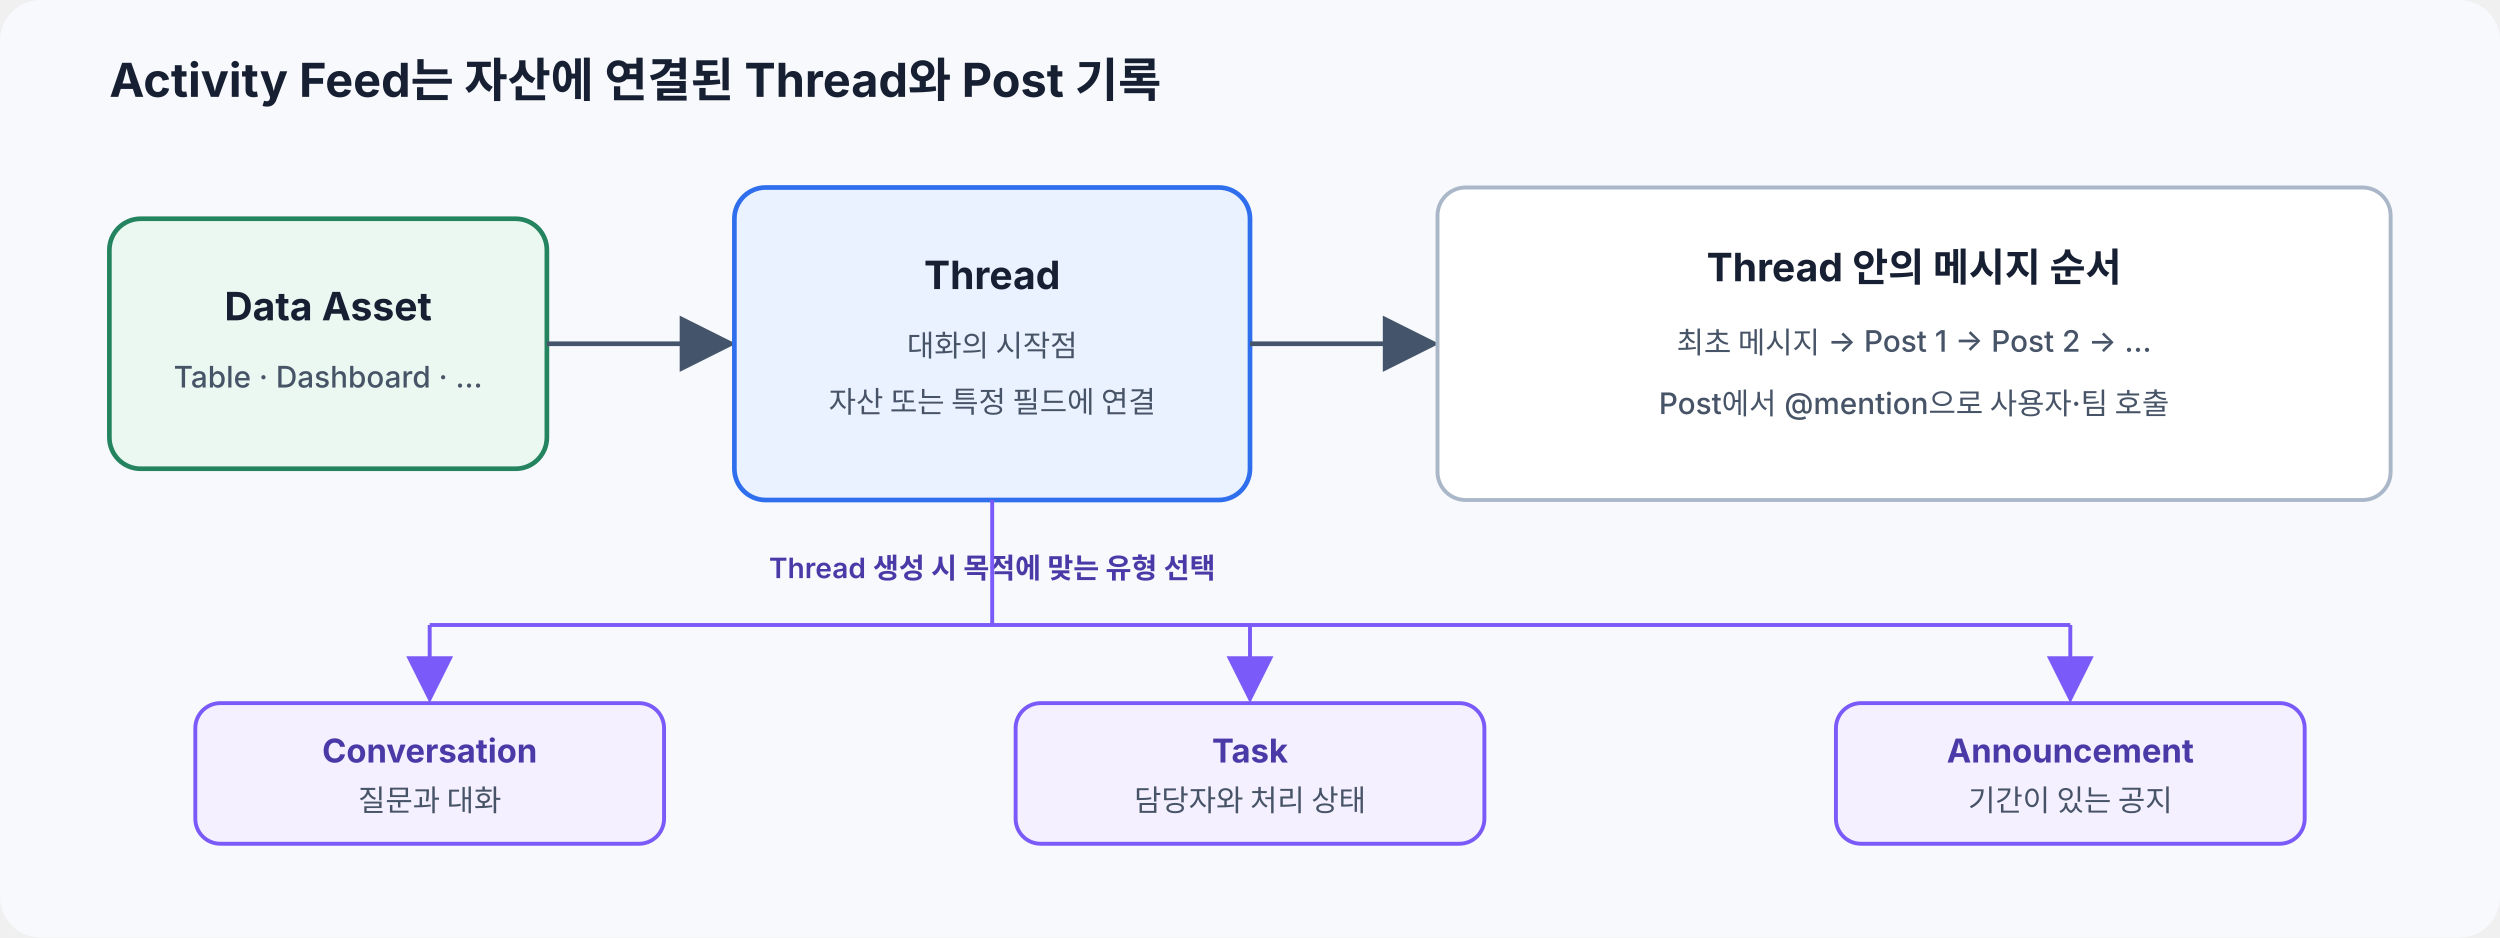
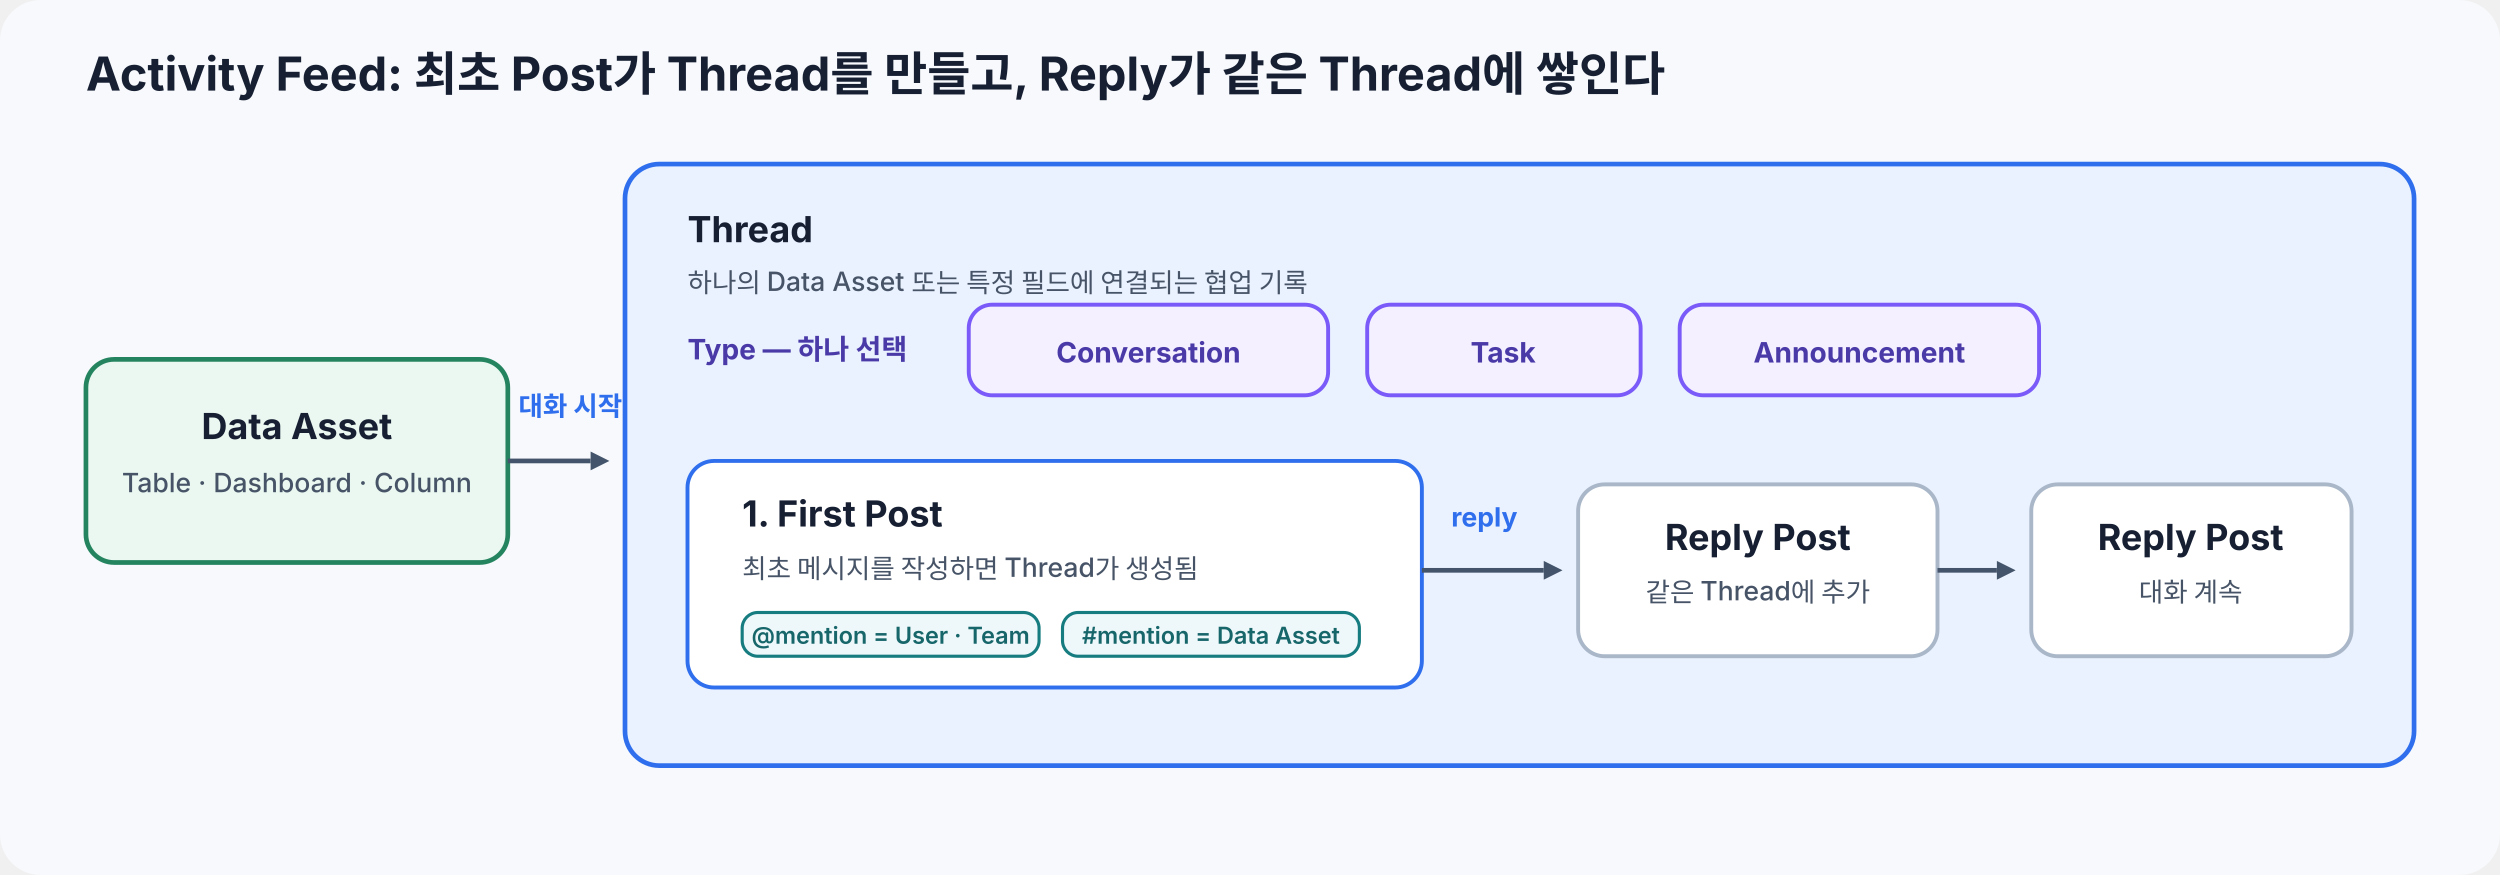
- <svg xmlns="http://www.w3.org/2000/svg" width="1600" height="600" viewBox="0 0 1600 600" role="img" aria-labelledby="title desc">
+ <svg xmlns="http://www.w3.org/2000/svg" width="1600" height="560" viewBox="0 0 1600 560" role="img" aria-labelledby="title desc">
  <defs>
-     <marker id="arrow" markerWidth="12" markerHeight="12" refX="10" refY="6" orient="auto">
-       <path d="M0,0 L12,6 L0,12 Z" fill="#44546A" />
-     </marker>
-     <marker id="purpleArrow" markerWidth="12" markerHeight="12" refX="10" refY="6" orient="auto">
-       <path d="M0,0 L12,6 L0,12 Z" fill="#7A5AF8" />
-     </marker>
    <style>
      .bg { fill:#F7F9FC; }
      .asset { fill:#EAF8F1; stroke:#24845F; stroke-width:3; }
      .thread { fill:#EAF2FF; stroke:#2F6FED; stroke-width:3; }
+       .type { fill:#F4F0FF; stroke:#7A5AF8; stroke-width:2.5; }
+       .first { fill:#FFFFFF; stroke:#2F6FED; stroke-width:2.5; }
      .post { fill:#FFFFFF; stroke:#A9B7C9; stroke-width:2.5; }
-       .type { fill:#F4F0FF; stroke:#7A5AF8; stroke-width:2.5; }
-       .line { stroke:#44546A; stroke-width:3; fill:none; marker-end:url(#arrow); }
-       .branch { stroke:#7A5AF8; stroke-width:2.5; fill:none; }
-       .branchArrow { stroke:#7A5AF8; stroke-width:2.5; fill:none; marker-end:url(#purpleArrow); }
+       .tag { fill:#EEF7FA; stroke:#167C80; stroke-width:2; }
+       .line { stroke:#44546A; stroke-width:3; fill:none; }
+       .arrowHead { fill:#44546A; }
      .title { font:700 30px -apple-system,BlinkMacSystemFont,"Segoe UI","Noto Sans KR",sans-serif; fill:#172033; }
-       .label { font:700 25px -apple-system,BlinkMacSystemFont,"Segoe UI","Noto Sans KR",sans-serif; fill:#172033; }
-       .small { font:500 19px -apple-system,BlinkMacSystemFont,"Segoe UI","Noto Sans KR",sans-serif; fill:#475467; }
-       .typeText { font:650 21px -apple-system,BlinkMacSystemFont,"Segoe UI","Noto Sans KR",sans-serif; fill:#4A3AA8; }
-       .caption { font:600 18px -apple-system,BlinkMacSystemFont,"Segoe UI","Noto Sans KR",sans-serif; fill:#4A3AA8; }
+       .label { font:700 23px -apple-system,BlinkMacSystemFont,"Segoe UI","Noto Sans KR",sans-serif; fill:#172033; }
+       .small { font:500 17px -apple-system,BlinkMacSystemFont,"Segoe UI","Noto Sans KR",sans-serif; fill:#475467; }
+       .typeText { font:650 18px -apple-system,BlinkMacSystemFont,"Segoe UI","Noto Sans KR",sans-serif; fill:#4A3AA8; }
+       .flow { font:650 17px -apple-system,BlinkMacSystemFont,"Segoe UI","Noto Sans KR",sans-serif; fill:#2F6FED; }
+       .tagText { font:600 15px -apple-system,BlinkMacSystemFont,"Segoe UI","Noto Sans KR",sans-serif; fill:#16666A; }
    </style>
  </defs>
-   <rect class="bg" width="1600" height="600" rx="26" />
-   <text class="title" x="70" y="62">Activity Feed는 자산에 연결된 Thread와 Post 기록</text>
-   <rect class="asset" x="70" y="140" width="280" height="160" rx="20" />
-   <text class="label" x="210" y="205" text-anchor="middle">Data Asset</text>
-   <text class="small" x="210" y="248" text-anchor="middle">Table · Dashboard · …</text>
-   <path class="line" d="M350 220 H465" />
-   <rect class="thread" x="470" y="120" width="330" height="200" rx="20" />
-   <text class="label" x="635" y="185" text-anchor="middle">Thread</text>
-   <text class="small" x="635" y="228" text-anchor="middle">대화의 시작점</text>
-   <text class="small" x="635" y="264" text-anchor="middle">자산 또는 특정 필드에 연결</text>
-   <path class="line" d="M800 220 H915" />
-   <rect class="post" x="920" y="120" width="610" height="200" rx="18" />
-   <text class="label" x="1225" y="180" text-anchor="middle">Thread 안의 메시지 순서</text>
-   <text class="small" x="1225" y="226" text-anchor="middle">최초 메시지 → Post 1 → Post 2 → …</text>
-   <text class="small" x="1225" y="265" text-anchor="middle">Post에서 @mention으로 사용자·팀 호출</text>
-   <text class="caption" x="635" y="370" text-anchor="middle">Thread 생성 시 목적에 맞는 유형 선택</text>
-   <path class="branch" d="M635 320 V400 H1325" />
-   <path class="branch" d="M635 400 H275" />
-   <path class="branchArrow" d="M275 400 V445" />
-   <path class="branchArrow" d="M800 400 V445" />
-   <path class="branchArrow" d="M1325 400 V445" />
-   <rect class="type" x="125" y="450" width="300" height="90" rx="16" />
-   <text class="typeText" x="275" y="488" text-anchor="middle">Conversation</text>
-   <text class="small" x="275" y="519" text-anchor="middle">질문과 대화</text>
-   <rect class="type" x="650" y="450" width="300" height="90" rx="16" />
-   <text class="typeText" x="800" y="488" text-anchor="middle">Task</text>
-   <text class="small" x="800" y="519" text-anchor="middle">담당자와 처리 상태</text>
-   <rect class="type" x="1175" y="450" width="300" height="90" rx="16" />
-   <text class="typeText" x="1325" y="488" text-anchor="middle">Announcement</text>
-   <text class="small" x="1325" y="519" text-anchor="middle">기간이 있는 공지</text>
+   <rect class="bg" width="1600" height="560" rx="26" />
+   <text class="title" x="55" y="58">Activity Feed: 최초 Post가 Thread를 만들고, Reply가 같은 Thread에 쌓인다</text>
+   <rect class="asset" x="55" y="230" width="270" height="130" rx="18" />
+   <text class="label" x="190" y="281" text-anchor="middle">Data Asset</text>
+   <text class="small" x="190" y="315" text-anchor="middle">Table · Dashboard · Column</text>
+   <path class="line" d="M325 295 H378" />
+   <polygon class="arrowHead" points="390,295 378,289 378,301" />
+   <text class="flow" x="365" y="266" text-anchor="middle">대화 시작</text>
+   <rect class="thread" x="400" y="105" width="1145" height="385" rx="22" />
+   <text class="label" x="440" y="155">Thread</text>
+   <text class="small" x="440" y="187">하나의 Data Asset 또는 특정 필드에 연결되는 협업 기록</text>
+   <text class="typeText" x="440" y="230">Type — 하나 선택</text>
+   <rect class="type" x="620" y="195" width="230" height="58" rx="15" />
+   <text class="typeText" x="735" y="232" text-anchor="middle">Conversation</text>
+   <rect class="type" x="875" y="195" width="175" height="58" rx="15" />
+   <text class="typeText" x="962" y="232" text-anchor="middle">Task</text>
+   <rect class="type" x="1075" y="195" width="230" height="58" rx="15" />
+   <text class="typeText" x="1190" y="232" text-anchor="middle">Announcement</text>
+   <rect class="first" x="440" y="295" width="470" height="145" rx="17" />
+   <text class="label" x="475" y="337">1. First Post</text>
+   <text class="small" x="475" y="370">최초 메시지를 작성하면 Thread가 생성됨</text>
+   <rect class="tag" x="475" y="392" width="190" height="28" rx="10" />
+   <text class="tagText" x="570" y="412" text-anchor="middle">@mention = User · Team</text>
+   <rect class="tag" x="680" y="392" width="190" height="28" rx="10" />
+   <text class="tagText" x="775" y="412" text-anchor="middle">#mention = Data Asset</text>
+   <path class="line" d="M910 365 H988" />
+   <polygon class="arrowHead" points="1000,365 988,359 988,371" />
+   <text class="flow" x="950" y="337" text-anchor="middle">reply</text>
+   <rect class="post" x="1010" y="310" width="230" height="110" rx="17" />
+   <text class="label" x="1125" y="352" text-anchor="middle">Reply Post</text>
+   <text class="small" x="1125" y="385" text-anchor="middle">같은 Thread에 추가</text>
+   <path class="line" d="M1240 365 H1278" />
+   <polygon class="arrowHead" points="1290,365 1278,359 1278,371" />
+   <rect class="post" x="1300" y="310" width="205" height="110" rx="17" />
+   <text class="label" x="1402" y="352" text-anchor="middle">Reply Post</text>
+   <text class="small" x="1402" y="385" text-anchor="middle">대화 계속</text>
</svg>
